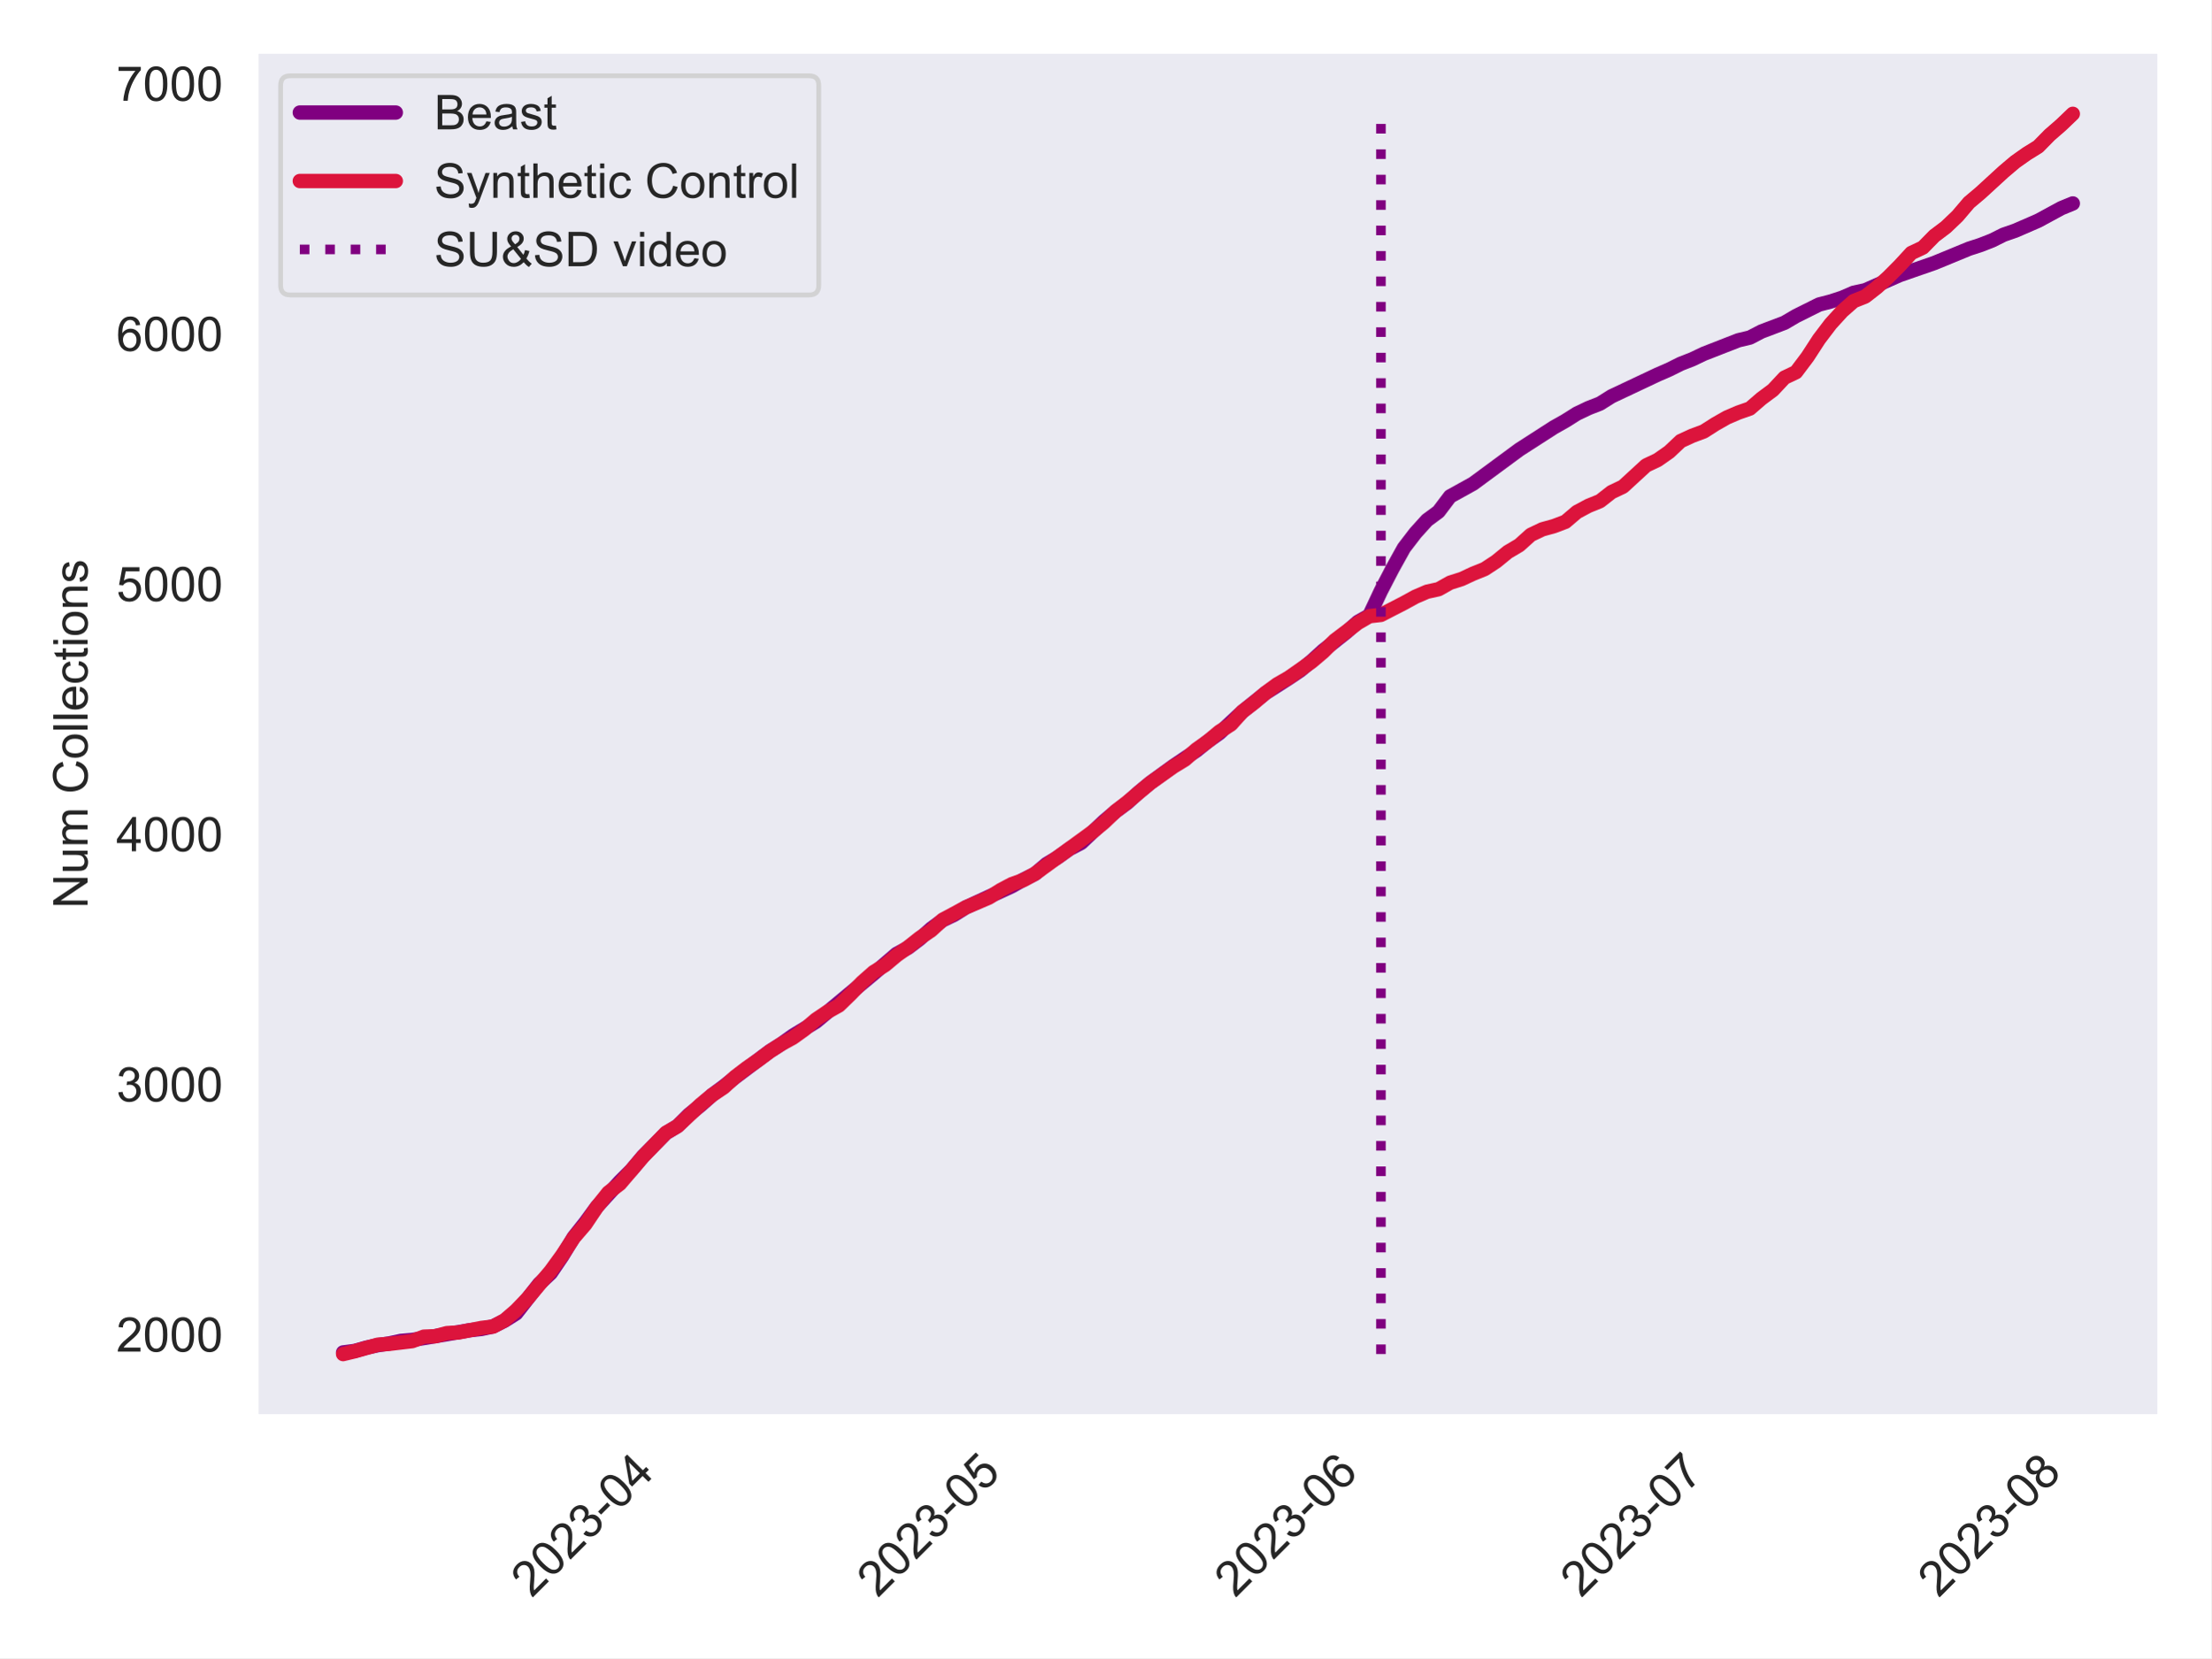
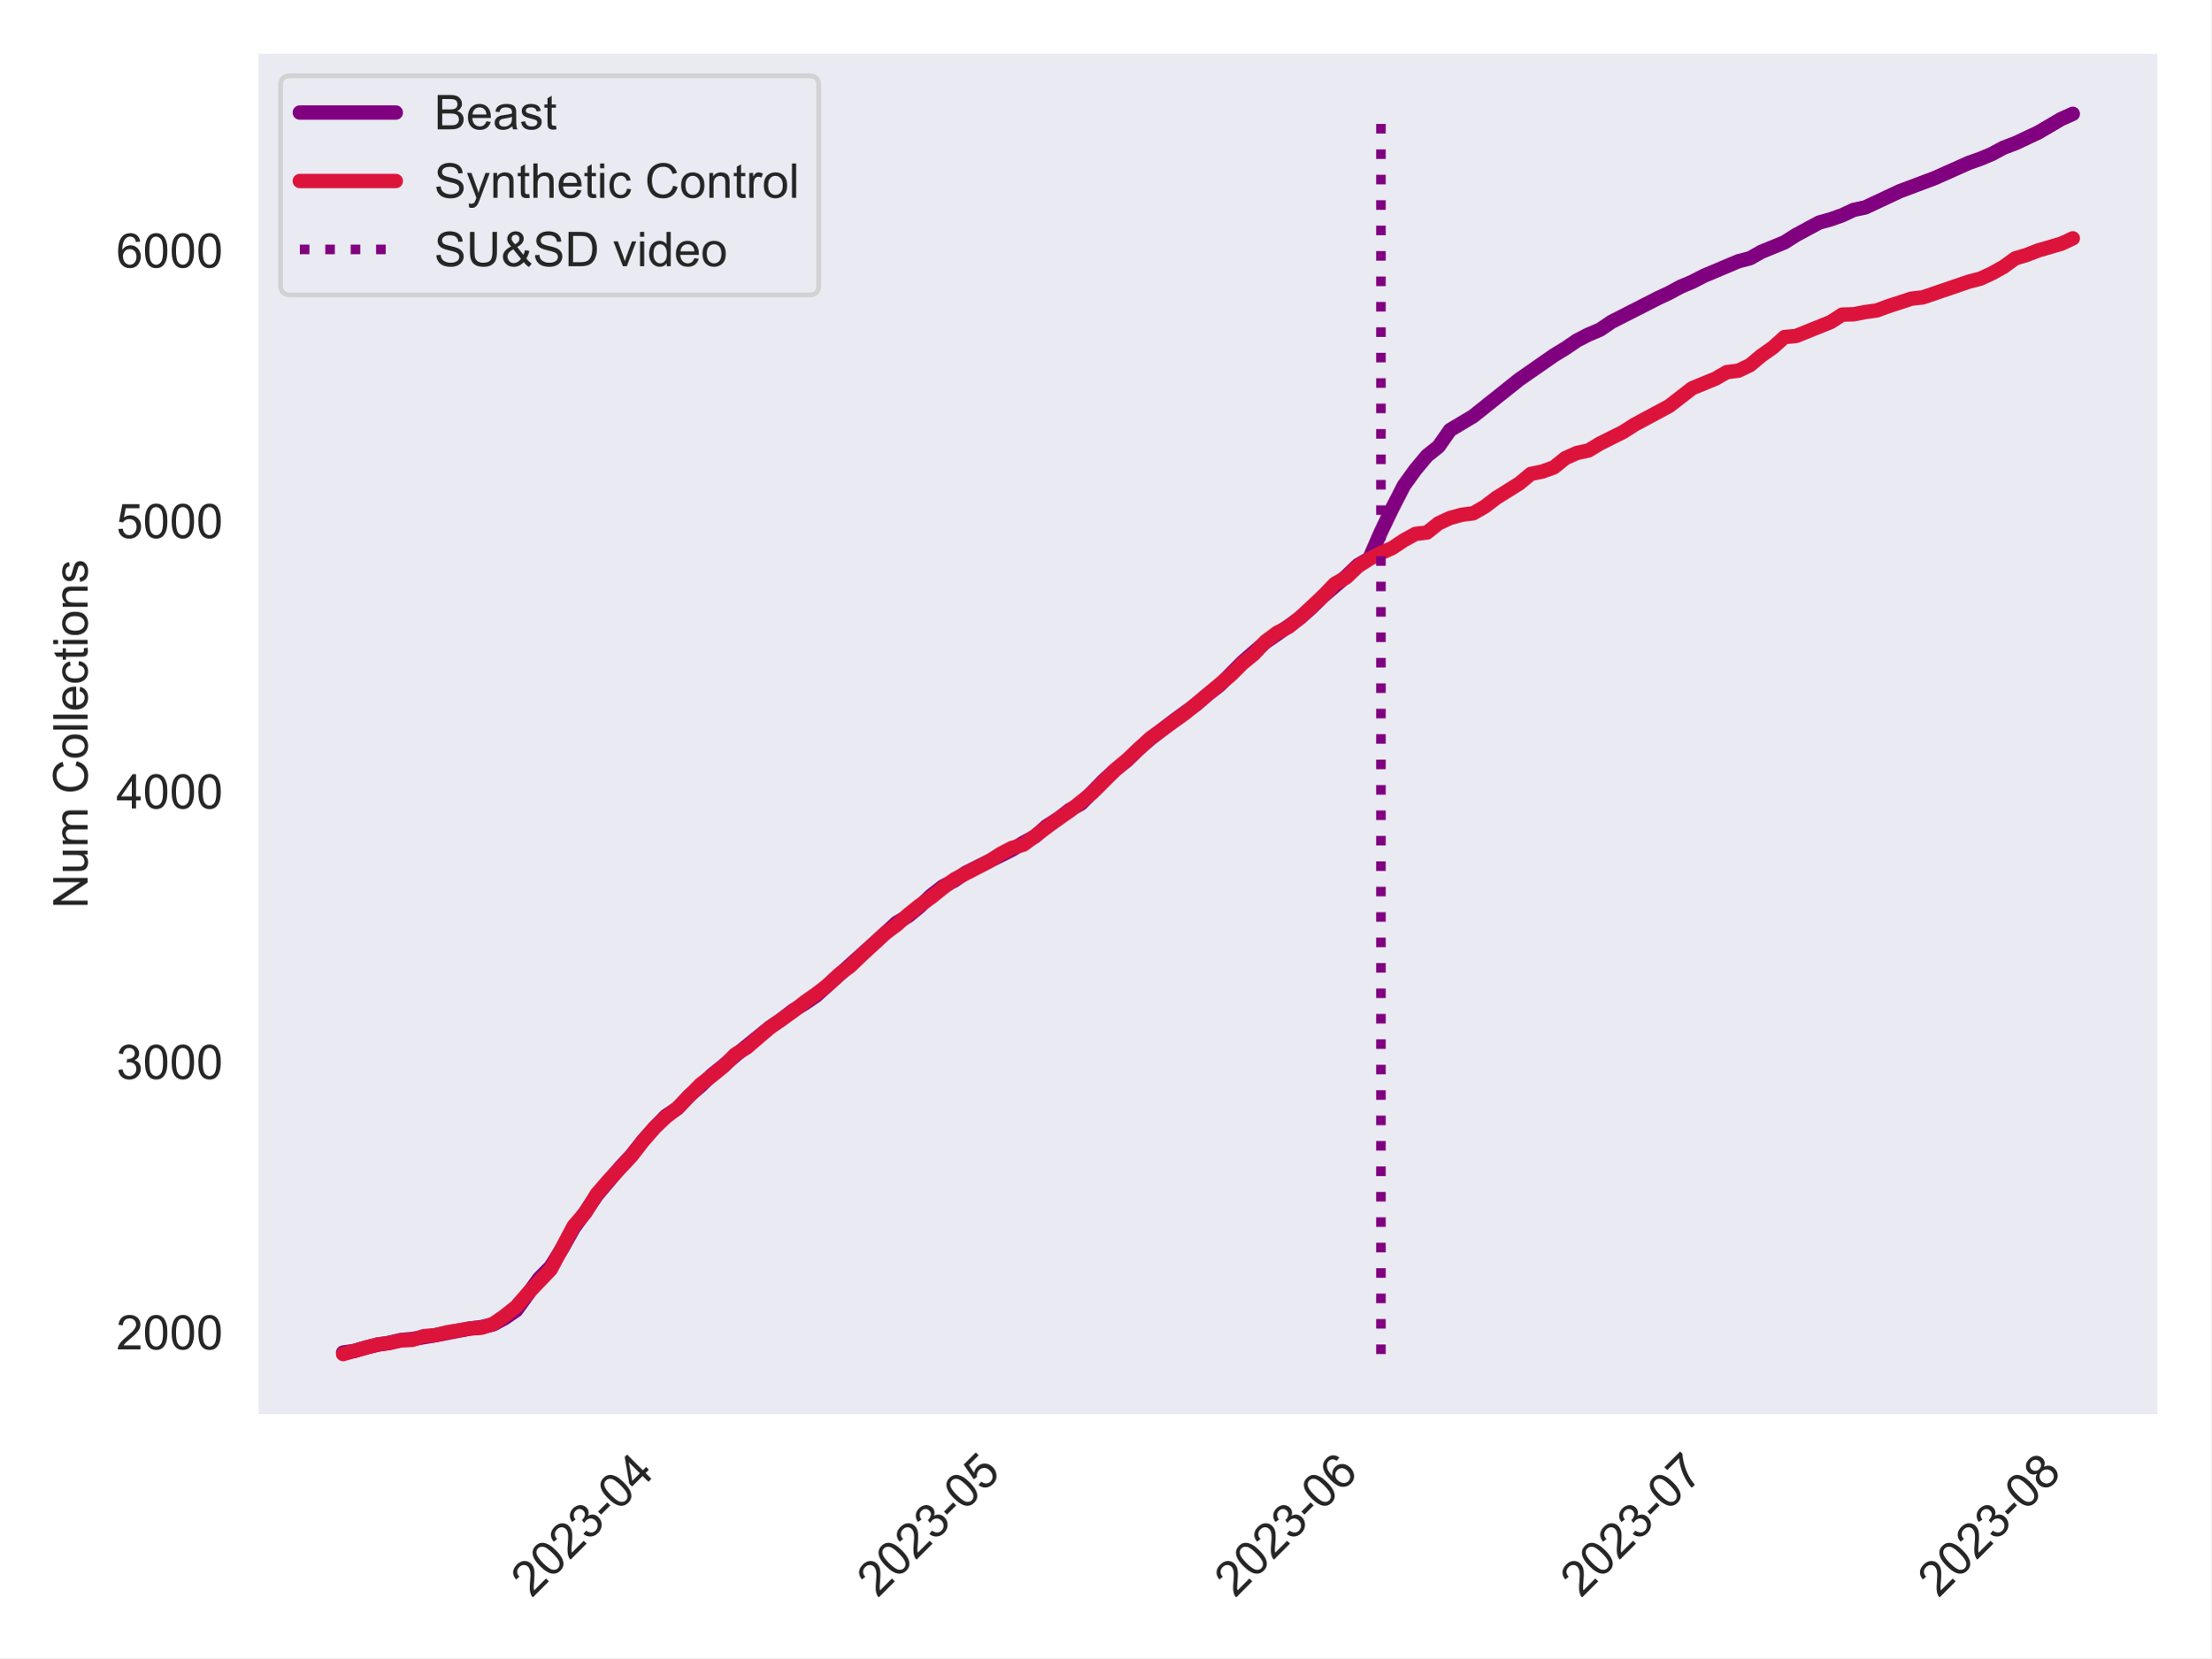
<svg xmlns="http://www.w3.org/2000/svg" xmlns:xlink="http://www.w3.org/1999/xlink" width="460.8pt" height="345.6pt" viewBox="0 0 460.8 345.6" version="1.1">
  <defs>
    <style type="text/css">*{stroke-linejoin: round; stroke-linecap: butt}</style>
  </defs>
  <g id="figure_1">
    <g id="patch_1">
      <path d="M 0 345.6  L 460.8 345.6  L 460.8 0  L 0 0  z " style="fill: #ffffff" />
    </g>
    <g id="axes_1">
      <g id="patch_2">
        <path d="M 53.48 295.153  L 450 295.153  L 450 10.8  L 53.48 10.8  z " style="fill: #eaeaf2" />
      </g>
      <g id="matplotlib.axis_1">
        <g id="xtick_1">
          <g id="text_1">
            <g style="fill: #262626" transform="translate(110.824 333.1617) rotate(-45) scale(0.1 -0.1)">
              <defs>
                <path id="ArialMT-32" d="M 3222 541  L 3222 0  L 194 0  Q 188 203 259 391  Q 375 700 629 1000  Q 884 1300 1366 1694  Q 2113 2306 2375 2664  Q 2638 3022 2638 3341  Q 2638 3675 2398 3904  Q 2159 4134 1775 4134  Q 1369 4134 1125 3890  Q 881 3647 878 3216  L 300 3275  Q 359 3922 746 4261  Q 1134 4600 1788 4600  Q 2447 4600 2831 4234  Q 3216 3869 3216 3328  Q 3216 3053 3103 2787  Q 2991 2522 2730 2228  Q 2469 1934 1863 1422  Q 1356 997 1212 845  Q 1069 694 975 541  L 3222 541  z " transform="scale(0.015625)" />
                <path id="ArialMT-30" d="M 266 2259  Q 266 3072 433 3567  Q 600 4063 929 4331  Q 1259 4600 1759 4600  Q 2128 4600 2406 4451  Q 2684 4303 2865 4023  Q 3047 3744 3150 3342  Q 3253 2941 3253 2259  Q 3253 1453 3087 958  Q 2922 463 2592 192  Q 2263 -78 1759 -78  Q 1097 -78 719 397  Q 266 969 266 2259  z M 844 2259  Q 844 1131 1108 757  Q 1372 384 1759 384  Q 2147 384 2411 759  Q 2675 1134 2675 2259  Q 2675 3391 2411 3762  Q 2147 4134 1753 4134  Q 1366 4134 1134 3806  Q 844 3388 844 2259  z " transform="scale(0.015625)" />
                <path id="ArialMT-33" d="M 269 1209  L 831 1284  Q 928 806 1161 595  Q 1394 384 1728 384  Q 2125 384 2398 659  Q 2672 934 2672 1341  Q 2672 1728 2419 1979  Q 2166 2231 1775 2231  Q 1616 2231 1378 2169  L 1441 2663  Q 1497 2656 1531 2656  Q 1891 2656 2178 2843  Q 2466 3031 2466 3422  Q 2466 3731 2256 3934  Q 2047 4138 1716 4138  Q 1388 4138 1169 3931  Q 950 3725 888 3313  L 325 3413  Q 428 3978 793 4289  Q 1159 4600 1703 4600  Q 2078 4600 2393 4439  Q 2709 4278 2876 4000  Q 3044 3722 3044 3409  Q 3044 3113 2884 2869  Q 2725 2625 2413 2481  Q 2819 2388 3044 2092  Q 3269 1797 3269 1353  Q 3269 753 2831 336  Q 2394 -81 1725 -81  Q 1122 -81 723 278  Q 325 638 269 1209  z " transform="scale(0.015625)" />
                <path id="ArialMT-2d" d="M 203 1375  L 203 1941  L 1931 1941  L 1931 1375  L 203 1375  z " transform="scale(0.015625)" />
                <path id="ArialMT-34" d="M 2069 0  L 2069 1097  L 81 1097  L 81 1613  L 2172 4581  L 2631 4581  L 2631 1613  L 3250 1613  L 3250 1097  L 2631 1097  L 2631 0  L 2069 0  z M 2069 1613  L 2069 3678  L 634 1613  L 2069 1613  z " transform="scale(0.015625)" />
              </defs>
              <use xlink:href="#ArialMT-32" />
              <use xlink:href="#ArialMT-30" x="55.615" />
              <use xlink:href="#ArialMT-32" x="111.23" />
              <use xlink:href="#ArialMT-33" x="166.846" />
              <use xlink:href="#ArialMT-2d" x="222.461" />
              <use xlink:href="#ArialMT-30" x="255.762" />
              <use xlink:href="#ArialMT-34" x="311.377" />
            </g>
          </g>
        </g>
        <g id="xtick_2">
          <g id="text_2">
            <g style="fill: #262626" transform="translate(182.9186 333.1617) rotate(-45) scale(0.1 -0.1)">
              <defs>
                <path id="ArialMT-35" d="M 266 1200  L 856 1250  Q 922 819 1161 601  Q 1400 384 1738 384  Q 2144 384 2425 690  Q 2706 997 2706 1503  Q 2706 1984 2436 2262  Q 2166 2541 1728 2541  Q 1456 2541 1237 2417  Q 1019 2294 894 2097  L 366 2166  L 809 4519  L 3088 4519  L 3088 3981  L 1259 3981  L 1013 2750  Q 1425 3038 1878 3038  Q 2478 3038 2890 2622  Q 3303 2206 3303 1553  Q 3303 931 2941 478  Q 2500 -78 1738 -78  Q 1113 -78 717 272  Q 322 622 266 1200  z " transform="scale(0.015625)" />
              </defs>
              <use xlink:href="#ArialMT-32" />
              <use xlink:href="#ArialMT-30" x="55.615" />
              <use xlink:href="#ArialMT-32" x="111.23" />
              <use xlink:href="#ArialMT-33" x="166.846" />
              <use xlink:href="#ArialMT-2d" x="222.461" />
              <use xlink:href="#ArialMT-30" x="255.762" />
              <use xlink:href="#ArialMT-35" x="311.377" />
            </g>
          </g>
        </g>
        <g id="xtick_3">
          <g id="text_3">
            <g style="fill: #262626" transform="translate(257.4163 333.1617) rotate(-45) scale(0.1 -0.1)">
              <defs>
                <path id="ArialMT-36" d="M 3184 3459  L 2625 3416  Q 2550 3747 2413 3897  Q 2184 4138 1850 4138  Q 1581 4138 1378 3988  Q 1113 3794 959 3422  Q 806 3050 800 2363  Q 1003 2672 1297 2822  Q 1591 2972 1913 2972  Q 2475 2972 2870 2558  Q 3266 2144 3266 1488  Q 3266 1056 3080 686  Q 2894 316 2569 119  Q 2244 -78 1831 -78  Q 1128 -78 684 439  Q 241 956 241 2144  Q 241 3472 731 4075  Q 1159 4600 1884 4600  Q 2425 4600 2770 4297  Q 3116 3994 3184 3459  z M 888 1484  Q 888 1194 1011 928  Q 1134 663 1356 523  Q 1578 384 1822 384  Q 2178 384 2434 671  Q 2691 959 2691 1453  Q 2691 1928 2437 2201  Q 2184 2475 1800 2475  Q 1419 2475 1153 2201  Q 888 1928 888 1484  z " transform="scale(0.015625)" />
              </defs>
              <use xlink:href="#ArialMT-32" />
              <use xlink:href="#ArialMT-30" x="55.615" />
              <use xlink:href="#ArialMT-32" x="111.23" />
              <use xlink:href="#ArialMT-33" x="166.846" />
              <use xlink:href="#ArialMT-2d" x="222.461" />
              <use xlink:href="#ArialMT-30" x="255.762" />
              <use xlink:href="#ArialMT-36" x="311.377" />
            </g>
          </g>
        </g>
        <g id="xtick_4">
          <g id="text_4">
            <g style="fill: #262626" transform="translate(329.5108 333.1617) rotate(-45) scale(0.1 -0.1)">
              <defs>
                <path id="ArialMT-37" d="M 303 3981  L 303 4522  L 3269 4522  L 3269 4084  Q 2831 3619 2401 2847  Q 1972 2075 1738 1259  Q 1569 684 1522 0  L 944 0  Q 953 541 1156 1306  Q 1359 2072 1739 2783  Q 2119 3494 2547 3981  L 303 3981  z " transform="scale(0.015625)" />
              </defs>
              <use xlink:href="#ArialMT-32" />
              <use xlink:href="#ArialMT-30" x="55.615" />
              <use xlink:href="#ArialMT-32" x="111.23" />
              <use xlink:href="#ArialMT-33" x="166.846" />
              <use xlink:href="#ArialMT-2d" x="222.461" />
              <use xlink:href="#ArialMT-30" x="255.762" />
              <use xlink:href="#ArialMT-37" x="311.377" />
            </g>
          </g>
        </g>
        <g id="xtick_5">
          <g id="text_5">
            <g style="fill: #262626" transform="translate(404.0085 333.1617) rotate(-45) scale(0.1 -0.1)">
              <defs>
                <path id="ArialMT-38" d="M 1131 2484  Q 781 2613 612 2850  Q 444 3088 444 3419  Q 444 3919 803 4259  Q 1163 4600 1759 4600  Q 2359 4600 2725 4251  Q 3091 3903 3091 3403  Q 3091 3084 2923 2848  Q 2756 2613 2416 2484  Q 2838 2347 3058 2040  Q 3278 1734 3278 1309  Q 3278 722 2862 322  Q 2447 -78 1769 -78  Q 1091 -78 675 323  Q 259 725 259 1325  Q 259 1772 486 2073  Q 713 2375 1131 2484  z M 1019 3438  Q 1019 3113 1228 2906  Q 1438 2700 1772 2700  Q 2097 2700 2305 2904  Q 2513 3109 2513 3406  Q 2513 3716 2298 3927  Q 2084 4138 1766 4138  Q 1444 4138 1231 3931  Q 1019 3725 1019 3438  z M 838 1322  Q 838 1081 952 856  Q 1066 631 1291 507  Q 1516 384 1775 384  Q 2178 384 2440 643  Q 2703 903 2703 1303  Q 2703 1709 2433 1975  Q 2163 2241 1756 2241  Q 1359 2241 1098 1978  Q 838 1716 838 1322  z " transform="scale(0.015625)" />
              </defs>
              <use xlink:href="#ArialMT-32" />
              <use xlink:href="#ArialMT-30" x="55.615" />
              <use xlink:href="#ArialMT-32" x="111.23" />
              <use xlink:href="#ArialMT-33" x="166.846" />
              <use xlink:href="#ArialMT-2d" x="222.461" />
              <use xlink:href="#ArialMT-30" x="255.762" />
              <use xlink:href="#ArialMT-38" x="311.377" />
            </g>
          </g>
        </g>
      </g>
      <g id="matplotlib.axis_2">
        <g id="ytick_1">
          <g id="text_6">
-             <g style="fill: #262626" transform="translate(24.23625 281.7201) scale(0.1 -0.1)">
+             <g style="fill: #262626" transform="translate(24.23625 281.2645) scale(0.1 -0.1)">
              <use xlink:href="#ArialMT-32" />
              <use xlink:href="#ArialMT-30" x="55.615" />
              <use xlink:href="#ArialMT-30" x="111.23" />
              <use xlink:href="#ArialMT-30" x="166.846" />
            </g>
          </g>
        </g>
        <g id="ytick_2">
          <g id="text_7">
-             <g style="fill: #262626" transform="translate(24.23625 229.5761) scale(0.1 -0.1)">
+             <g style="fill: #262626" transform="translate(24.23625 224.8915) scale(0.1 -0.1)">
              <use xlink:href="#ArialMT-33" />
              <use xlink:href="#ArialMT-30" x="55.615" />
              <use xlink:href="#ArialMT-30" x="111.23" />
              <use xlink:href="#ArialMT-30" x="166.846" />
            </g>
          </g>
        </g>
        <g id="ytick_3">
          <g id="text_8">
-             <g style="fill: #262626" transform="translate(24.23625 177.4321) scale(0.1 -0.1)">
+             <g style="fill: #262626" transform="translate(24.23625 168.5185) scale(0.1 -0.1)">
              <use xlink:href="#ArialMT-34" />
              <use xlink:href="#ArialMT-30" x="55.615" />
              <use xlink:href="#ArialMT-30" x="111.23" />
              <use xlink:href="#ArialMT-30" x="166.846" />
            </g>
          </g>
        </g>
        <g id="ytick_4">
          <g id="text_9">
-             <g style="fill: #262626" transform="translate(24.23625 125.288) scale(0.1 -0.1)">
+             <g style="fill: #262626" transform="translate(24.23625 112.1455) scale(0.1 -0.1)">
              <use xlink:href="#ArialMT-35" />
              <use xlink:href="#ArialMT-30" x="55.615" />
              <use xlink:href="#ArialMT-30" x="111.23" />
              <use xlink:href="#ArialMT-30" x="166.846" />
            </g>
          </g>
        </g>
        <g id="ytick_5">
          <g id="text_10">
-             <g style="fill: #262626" transform="translate(24.23625 73.144) scale(0.1 -0.1)">
+             <g style="fill: #262626" transform="translate(24.23625 55.77242) scale(0.1 -0.1)">
              <use xlink:href="#ArialMT-36" />
              <use xlink:href="#ArialMT-30" x="55.615" />
              <use xlink:href="#ArialMT-30" x="111.23" />
              <use xlink:href="#ArialMT-30" x="166.846" />
            </g>
          </g>
        </g>
-         <g id="ytick_6">
-           <g id="text_11">
-             <g style="fill: #262626" transform="translate(24.23625 20.99997) scale(0.1 -0.1)">
-               <use xlink:href="#ArialMT-37" />
-               <use xlink:href="#ArialMT-30" x="55.615" />
-               <use xlink:href="#ArialMT-30" x="111.23" />
-               <use xlink:href="#ArialMT-30" x="166.846" />
-             </g>
-           </g>
-         </g>
-         <g id="text_12">
+         <g id="text_11">
          <g style="fill: #262626" transform="translate(18.24875 189.3764) rotate(-90) scale(0.1 -0.1)">
            <defs>
              <path id="ArialMT-4e" d="M 488 0  L 488 4581  L 1109 4581  L 3516 984  L 3516 4581  L 4097 4581  L 4097 0  L 3475 0  L 1069 3600  L 1069 0  L 488 0  z " transform="scale(0.015625)" />
              <path id="ArialMT-75" d="M 2597 0  L 2597 488  Q 2209 -75 1544 -75  Q 1250 -75 995 37  Q 741 150 617 320  Q 494 491 444 738  Q 409 903 409 1263  L 409 3319  L 972 3319  L 972 1478  Q 972 1038 1006 884  Q 1059 663 1231 536  Q 1403 409 1656 409  Q 1909 409 2131 539  Q 2353 669 2445 892  Q 2538 1116 2538 1541  L 2538 3319  L 3100 3319  L 3100 0  L 2597 0  z " transform="scale(0.015625)" />
              <path id="ArialMT-6d" d="M 422 0  L 422 3319  L 925 3319  L 925 2853  Q 1081 3097 1340 3245  Q 1600 3394 1931 3394  Q 2300 3394 2536 3241  Q 2772 3088 2869 2813  Q 3263 3394 3894 3394  Q 4388 3394 4653 3120  Q 4919 2847 4919 2278  L 4919 0  L 4359 0  L 4359 2091  Q 4359 2428 4304 2576  Q 4250 2725 4106 2815  Q 3963 2906 3769 2906  Q 3419 2906 3187 2673  Q 2956 2441 2956 1928  L 2956 0  L 2394 0  L 2394 2156  Q 2394 2531 2256 2718  Q 2119 2906 1806 2906  Q 1569 2906 1367 2781  Q 1166 2656 1075 2415  Q 984 2175 984 1722  L 984 0  L 422 0  z " transform="scale(0.015625)" />
              <path id="ArialMT-20" transform="scale(0.015625)" />
              <path id="ArialMT-43" d="M 3763 1606  L 4369 1453  Q 4178 706 3683 314  Q 3188 -78 2472 -78  Q 1731 -78 1267 223  Q 803 525 561 1097  Q 319 1669 319 2325  Q 319 3041 592 3573  Q 866 4106 1370 4382  Q 1875 4659 2481 4659  Q 3169 4659 3637 4309  Q 4106 3959 4291 3325  L 3694 3184  Q 3534 3684 3231 3912  Q 2928 4141 2469 4141  Q 1941 4141 1586 3887  Q 1231 3634 1087 3207  Q 944 2781 944 2328  Q 944 1744 1114 1308  Q 1284 872 1643 656  Q 2003 441 2422 441  Q 2931 441 3284 734  Q 3638 1028 3763 1606  z " transform="scale(0.015625)" />
              <path id="ArialMT-6f" d="M 213 1659  Q 213 2581 725 3025  Q 1153 3394 1769 3394  Q 2453 3394 2887 2945  Q 3322 2497 3322 1706  Q 3322 1066 3130 698  Q 2938 331 2570 128  Q 2203 -75 1769 -75  Q 1072 -75 642 372  Q 213 819 213 1659  z M 791 1659  Q 791 1022 1069 705  Q 1347 388 1769 388  Q 2188 388 2466 706  Q 2744 1025 2744 1678  Q 2744 2294 2464 2611  Q 2184 2928 1769 2928  Q 1347 2928 1069 2612  Q 791 2297 791 1659  z " transform="scale(0.015625)" />
              <path id="ArialMT-6c" d="M 409 0  L 409 4581  L 972 4581  L 972 0  L 409 0  z " transform="scale(0.015625)" />
              <path id="ArialMT-65" d="M 2694 1069  L 3275 997  Q 3138 488 2766 206  Q 2394 -75 1816 -75  Q 1088 -75 661 373  Q 234 822 234 1631  Q 234 2469 665 2931  Q 1097 3394 1784 3394  Q 2450 3394 2872 2941  Q 3294 2488 3294 1666  Q 3294 1616 3291 1516  L 816 1516  Q 847 969 1125 678  Q 1403 388 1819 388  Q 2128 388 2347 550  Q 2566 713 2694 1069  z M 847 1978  L 2700 1978  Q 2663 2397 2488 2606  Q 2219 2931 1791 2931  Q 1403 2931 1139 2672  Q 875 2413 847 1978  z " transform="scale(0.015625)" />
              <path id="ArialMT-63" d="M 2588 1216  L 3141 1144  Q 3050 572 2676 248  Q 2303 -75 1759 -75  Q 1078 -75 664 370  Q 250 816 250 1647  Q 250 2184 428 2587  Q 606 2991 970 3192  Q 1334 3394 1763 3394  Q 2303 3394 2647 3120  Q 2991 2847 3088 2344  L 2541 2259  Q 2463 2594 2264 2762  Q 2066 2931 1784 2931  Q 1359 2931 1093 2626  Q 828 2322 828 1663  Q 828 994 1084 691  Q 1341 388 1753 388  Q 2084 388 2306 591  Q 2528 794 2588 1216  z " transform="scale(0.015625)" />
              <path id="ArialMT-74" d="M 1650 503  L 1731 6  Q 1494 -44 1306 -44  Q 1000 -44 831 53  Q 663 150 594 308  Q 525 466 525 972  L 525 2881  L 113 2881  L 113 3319  L 525 3319  L 525 4141  L 1084 4478  L 1084 3319  L 1650 3319  L 1650 2881  L 1084 2881  L 1084 941  Q 1084 700 1114 631  Q 1144 563 1211 522  Q 1278 481 1403 481  Q 1497 481 1650 503  z " transform="scale(0.015625)" />
              <path id="ArialMT-69" d="M 425 3934  L 425 4581  L 988 4581  L 988 3934  L 425 3934  z M 425 0  L 425 3319  L 988 3319  L 988 0  L 425 0  z " transform="scale(0.015625)" />
              <path id="ArialMT-6e" d="M 422 0  L 422 3319  L 928 3319  L 928 2847  Q 1294 3394 1984 3394  Q 2284 3394 2536 3286  Q 2788 3178 2913 3003  Q 3038 2828 3088 2588  Q 3119 2431 3119 2041  L 3119 0  L 2556 0  L 2556 2019  Q 2556 2363 2490 2533  Q 2425 2703 2258 2804  Q 2091 2906 1866 2906  Q 1506 2906 1245 2678  Q 984 2450 984 1813  L 984 0  L 422 0  z " transform="scale(0.015625)" />
              <path id="ArialMT-73" d="M 197 991  L 753 1078  Q 800 744 1014 566  Q 1228 388 1613 388  Q 2000 388 2187 545  Q 2375 703 2375 916  Q 2375 1106 2209 1216  Q 2094 1291 1634 1406  Q 1016 1563 777 1677  Q 538 1791 414 1992  Q 291 2194 291 2438  Q 291 2659 392 2848  Q 494 3038 669 3163  Q 800 3259 1026 3326  Q 1253 3394 1513 3394  Q 1903 3394 2198 3281  Q 2494 3169 2634 2976  Q 2775 2784 2828 2463  L 2278 2388  Q 2241 2644 2061 2787  Q 1881 2931 1553 2931  Q 1166 2931 1000 2803  Q 834 2675 834 2503  Q 834 2394 903 2306  Q 972 2216 1119 2156  Q 1203 2125 1616 2013  Q 2213 1853 2448 1751  Q 2684 1650 2818 1456  Q 2953 1263 2953 975  Q 2953 694 2789 445  Q 2625 197 2315 61  Q 2006 -75 1616 -75  Q 969 -75 630 194  Q 291 463 197 991  z " transform="scale(0.015625)" />
            </defs>
            <use xlink:href="#ArialMT-4e" />
            <use xlink:href="#ArialMT-75" x="72.217" />
            <use xlink:href="#ArialMT-6d" x="127.832" />
            <use xlink:href="#ArialMT-20" x="211.133" />
            <use xlink:href="#ArialMT-43" x="238.916" />
            <use xlink:href="#ArialMT-6f" x="311.133" />
            <use xlink:href="#ArialMT-6c" x="366.748" />
            <use xlink:href="#ArialMT-6c" x="388.965" />
            <use xlink:href="#ArialMT-65" x="411.182" />
            <use xlink:href="#ArialMT-63" x="466.797" />
            <use xlink:href="#ArialMT-74" x="516.797" />
            <use xlink:href="#ArialMT-69" x="544.58" />
            <use xlink:href="#ArialMT-6f" x="566.797" />
            <use xlink:href="#ArialMT-6e" x="622.412" />
            <use xlink:href="#ArialMT-73" x="678.027" />
          </g>
        </g>
      </g>
      <g id="PolyCollection_1" />
      <g id="PolyCollection_2" />
      <g id="line2d_1">
-         <path d="M 71.504 281.896  L 73.907 281.583  L 76.31 280.905  L 78.713 280.383  L 81.116 280.018  L 83.519 279.497  L 85.923 279.288  L 93.132 278.089  L 97.938 277.255  L 100.341 276.994  L 102.745 276.473  L 105.148 275.273  L 107.551 273.761  L 112.357 267.608  L 114.76 265.366  L 117.164 261.82  L 119.567 257.857  L 121.97 254.833  L 124.373 251.548  L 129.179 246.281  L 131.582 243.883  L 133.986 241.015  L 138.792 236.165  L 141.195 234.705  L 143.598 232.307  L 146.001 230.377  L 148.404 228.239  L 150.808 226.466  L 153.211 224.537  L 160.42 219.114  L 162.823 217.602  L 165.227 215.881  L 170.033 212.961  L 182.049 202.95  L 186.855 198.83  L 189.258 197.527  L 191.661 195.702  L 194.064 193.564  L 196.468 191.791  L 198.871 190.644  L 201.274 189.131  L 210.886 184.699  L 213.29 183.343  L 215.693 182.144  L 218.096 180.11  L 220.499 178.65  L 222.902 176.93  L 225.305 175.678  L 230.112 171.142  L 232.515 169.108  L 234.918 167.335  L 237.321 165.145  L 239.724 163.164  L 244.531 159.67  L 249.337 156.437  L 251.74 154.508  L 254.143 152.787  L 258.949 148.303  L 263.756 144.444  L 268.562 141.367  L 270.965 139.751  L 273.368 137.769  L 275.772 135.579  L 280.578 131.773  L 282.981 129.635  L 285.384 128.279  L 287.787 123.169  L 290.19 118.528  L 292.594 114.2  L 294.997 111.072  L 297.4 108.412  L 299.803 106.639  L 302.206 103.459  L 307.012 100.799  L 316.625 93.708  L 323.835 89.067  L 326.238 87.711  L 328.641 86.199  L 331.044 85.052  L 333.447 84.113  L 335.85 82.601  L 345.463 78.065  L 347.866 77.022  L 350.269 75.822  L 352.672 74.884  L 355.076 73.737  L 362.285 70.921  L 364.688 70.347  L 367.091 69.096  L 371.898 67.271  L 374.301 65.863  L 379.107 63.464  L 381.51 62.839  L 383.913 62.056  L 386.316 61.013  L 388.72 60.492  L 395.929 57.311  L 403.139 54.808  L 410.348 51.836  L 412.751 51.054  L 415.154 50.115  L 417.557 48.916  L 419.961 48.082  L 424.767 45.996  L 429.573 43.389  L 431.976 42.398  L 431.976 42.398  " clip-path="url(#p0483d28772)" style="fill: none; stroke: #800080; stroke-width: 3; stroke-linecap: round" />
+         <path d="M 71.504 281.914  L 73.907 281.575  L 76.31 280.843  L 78.713 280.279  L 81.116 279.884  L 83.519 279.32  L 85.923 279.095  L 90.729 278.306  L 97.938 276.896  L 100.341 276.615  L 102.745 276.051  L 105.148 274.754  L 107.551 273.119  L 112.357 266.467  L 114.76 264.043  L 117.164 260.21  L 119.567 255.926  L 121.97 252.656  L 124.373 249.105  L 129.179 243.411  L 131.582 240.818  L 133.986 237.774  L 136.389 235.068  L 138.792 232.587  L 141.195 231.009  L 143.598 228.416  L 146.001 226.33  L 148.404 224.019  L 150.808 222.102  L 153.211 220.016  L 160.42 214.153  L 162.823 212.518  L 165.227 210.658  L 167.63 209.192  L 170.033 207.558  L 182.049 196.734  L 186.855 192.337  L 189.258 190.928  L 191.661 188.954  L 194.064 186.643  L 196.468 184.783  L 198.871 183.543  L 201.274 181.908  L 210.886 177.116  L 213.29 175.65  L 215.693 174.354  L 218.096 172.212  L 220.499 170.69  L 222.902 168.829  L 225.305 167.476  L 230.112 162.572  L 232.515 160.373  L 234.918 158.457  L 237.321 156.089  L 239.724 154.003  L 244.531 150.283  L 249.337 146.787  L 251.74 144.702  L 254.143 142.841  L 258.949 137.993  L 263.756 133.822  L 268.562 130.496  L 270.965 128.748  L 273.368 126.606  L 275.772 124.238  L 280.578 120.123  L 282.981 117.812  L 285.384 116.402  L 287.787 110.878  L 290.19 105.861  L 292.594 101.182  L 294.997 97.856  L 297.4 94.981  L 299.803 93.064  L 302.206 89.625  L 307.012 86.75  L 316.625 79.083  L 323.835 74.066  L 326.238 72.601  L 328.641 70.966  L 331.044 69.726  L 333.447 68.711  L 335.85 67.076  L 345.463 62.172  L 347.866 61.044  L 350.269 59.747  L 352.672 58.733  L 355.076 57.493  L 362.285 54.448  L 364.688 53.828  L 367.091 52.475  L 371.898 50.502  L 374.301 48.98  L 379.107 46.387  L 381.51 45.711  L 383.913 44.865  L 386.316 43.738  L 388.72 43.23  L 393.526 40.975  L 395.929 39.848  L 403.139 37.142  L 410.348 33.929  L 412.751 33.083  L 415.154 32.068  L 417.557 30.772  L 419.961 29.87  L 424.767 27.615  L 429.573 24.796  L 431.976 23.725  L 431.976 23.725  " clip-path="url(#pefa626eecf)" style="fill: none; stroke: #800080; stroke-width: 3; stroke-linecap: round" />
      </g>
      <g id="line2d_2">
-         <path d="M 71.504 282.228  L 73.907 281.654  L 78.713 280.285  L 81.116 280.103  L 85.923 279.532  L 88.326 278.608  L 90.729 278.517  L 93.132 277.87  L 95.535 277.731  L 100.341 276.788  L 102.745 276.505  L 105.148 275.205  L 107.551 273.129  L 109.954 270.628  L 114.76 264.923  L 117.164 261.618  L 119.567 257.985  L 121.97 255.197  L 124.373 251.597  L 126.776 248.564  L 129.179 246.751  L 133.986 241.099  L 138.792 236.109  L 141.195 234.74  L 146.001 230.226  L 148.404 228.256  L 150.808 226.655  L 153.211 224.446  L 155.614 222.606  L 158.017 220.957  L 160.42 219.171  L 162.823 217.609  L 165.227 216.302  L 167.63 214.577  L 170.033 212.512  L 172.436 210.9  L 174.839 209.573  L 177.242 207.242  L 179.645 204.743  L 182.049 202.624  L 184.452 201.149  L 186.855 199.128  L 189.258 197.421  L 191.661 195.516  L 194.064 193.914  L 196.468 191.702  L 201.274 189.126  L 206.08 187.089  L 208.483 185.549  L 210.886 184.278  L 213.29 183.431  L 215.693 182.111  L 227.708 173.374  L 230.112 171.396  L 232.515 169.074  L 234.918 167.211  L 239.724 163.202  L 244.531 159.786  L 246.934 158.329  L 249.337 156.2  L 251.74 154.498  L 254.143 152.489  L 256.546 150.982  L 258.949 148.296  L 261.353 146.464  L 263.756 144.406  L 266.159 142.639  L 268.562 141.259  L 273.368 137.899  L 275.772 135.867  L 278.175 133.46  L 282.981 129.834  L 285.384 128.431  L 287.787 128.159  L 292.594 125.684  L 294.997 124.366  L 297.4 123.334  L 299.803 122.805  L 302.206 121.45  L 304.609 120.686  L 307.012 119.567  L 309.416 118.6  L 311.819 117.018  L 314.222 115.053  L 316.625 113.631  L 319.028 111.47  L 321.431 110.326  L 323.835 109.659  L 326.238 108.752  L 328.641 106.706  L 331.044 105.424  L 333.447 104.445  L 335.85 102.566  L 338.253 101.421  L 343.06 97.003  L 345.463 95.867  L 347.866 94.185  L 350.269 91.922  L 352.672 90.818  L 355.076 89.921  L 357.479 88.387  L 359.882 87.018  L 362.285 85.985  L 364.688 85.145  L 367.091 83.065  L 369.494 81.279  L 371.898 78.707  L 374.301 77.56  L 376.704 74.368  L 379.107 70.667  L 381.51 67.505  L 383.913 64.87  L 386.316 62.754  L 388.72 61.79  L 391.123 59.919  L 393.526 57.755  L 395.929 55.337  L 398.332 52.728  L 400.735 51.594  L 403.139 49.145  L 405.542 47.331  L 407.945 45.037  L 410.348 42.213  L 412.751 40.188  L 417.557 35.784  L 419.961 33.747  L 422.364 32.047  L 424.767 30.558  L 427.17 28.114  L 429.573 26.026  L 431.976 23.725  L 431.976 23.725  " clip-path="url(#p0483d28772)" style="fill: none; stroke: #dc143c; stroke-width: 3; stroke-linecap: round" />
+         <path d="M 71.504 282.228  L 78.713 280.214  L 81.116 279.944  L 83.519 279.393  L 85.923 279.277  L 88.326 278.496  L 90.729 278.311  L 93.132 277.699  L 97.938 276.919  L 100.341 276.748  L 102.745 275.961  L 105.148 274.295  L 107.551 272.383  L 109.954 269.624  L 114.76 264.599  L 119.567 255.524  L 121.97 252.784  L 124.373 248.866  L 126.776 246.086  L 131.582 240.966  L 133.986 237.851  L 136.389 235.042  L 138.792 232.803  L 141.195 230.931  L 146.001 226.016  L 148.404 224.198  L 150.808 222.235  L 153.211 219.783  L 155.614 218.346  L 160.42 214.205  L 165.227 210.827  L 167.63 208.91  L 170.033 207.225  L 172.436 205.392  L 174.839 203.132  L 177.242 201.333  L 179.645 199.003  L 184.452 194.559  L 186.855 192.781  L 189.258 190.64  L 191.661 188.721  L 194.064 187.034  L 196.468 185.085  L 198.871 183.299  L 206.08 179.56  L 208.483 177.991  L 210.886 176.732  L 213.29 176.043  L 220.499 170.673  L 222.902 169.034  L 227.708 165.192  L 232.515 160.38  L 234.918 158.341  L 239.724 153.863  L 244.531 150.405  L 246.934 148.685  L 256.546 140.666  L 258.949 138.259  L 261.353 136.295  L 263.756 133.673  L 266.159 131.879  L 268.562 130.656  L 270.965 128.685  L 275.772 124.2  L 278.175 121.676  L 280.578 120.346  L 282.981 118.038  L 285.384 116.483  L 287.787 115.272  L 290.19 114.196  L 292.594 112.584  L 294.997 111.276  L 297.4 110.986  L 299.803 109.066  L 302.206 107.959  L 304.609 107.293  L 307.012 106.984  L 309.416 105.609  L 311.819 103.774  L 316.625 100.771  L 319.028 98.777  L 321.431 98.28  L 323.835 97.41  L 326.238 95.473  L 328.641 94.408  L 331.044 93.888  L 333.447 92.437  L 338.253 90.038  L 340.657 88.5  L 347.866 84.626  L 352.672 80.906  L 357.479 78.931  L 359.882 77.555  L 362.285 77.253  L 364.688 76.112  L 367.091 74.104  L 369.494 72.413  L 371.898 70.25  L 374.301 70.025  L 381.51 67.126  L 383.913 65.57  L 386.316 65.503  L 388.72 65.034  L 391.123 64.704  L 393.526 63.821  L 398.332 62.252  L 400.735 61.973  L 410.348 58.691  L 412.751 58.066  L 415.154 56.953  L 417.557 55.614  L 419.961 53.863  L 422.364 53.128  L 424.767 52.2  L 429.573 50.797  L 431.976 49.674  L 431.976 49.674  " clip-path="url(#pefa626eecf)" style="fill: none; stroke: #dc143c; stroke-width: 3; stroke-linecap: round" />
      </g>
      <g id="LineCollection_1">
-         <path d="M 287.787 282.228  L 287.787 23.725  " clip-path="url(#p0483d28772)" style="fill: none; stroke-dasharray: 2,3.3; stroke-dashoffset: 0; stroke: #800080; stroke-width: 2" />
+         <path d="M 287.787 282.228  L 287.787 23.725  " clip-path="url(#pefa626eecf)" style="fill: none; stroke-dasharray: 2,3.3; stroke-dashoffset: 0; stroke: #800080; stroke-width: 2" />
      </g>
      <g id="patch_3">
        <path d="M 53.48 295.153  L 53.48 10.8  " style="fill: none; stroke: #ffffff; stroke-width: 0.8; stroke-linejoin: miter; stroke-linecap: square" />
      </g>
      <g id="patch_4">
        <path d="M 450 295.153  L 450 10.8  " style="fill: none; stroke: #ffffff; stroke-width: 0.8; stroke-linejoin: miter; stroke-linecap: square" />
      </g>
      <g id="patch_5">
        <path d="M 53.48 295.153  L 450 295.153  " style="fill: none; stroke: #ffffff; stroke-width: 0.8; stroke-linejoin: miter; stroke-linecap: square" />
      </g>
      <g id="patch_6">
        <path d="M 53.48 10.8  L 450 10.8  " style="fill: none; stroke: #ffffff; stroke-width: 0.8; stroke-linejoin: miter; stroke-linecap: square" />
      </g>
      <g id="legend_1">
        <g id="patch_7">
          <path d="M 60.48 61.475  L 168.624 61.475  Q 170.624 61.475 170.624 59.475  L 170.624 17.8  Q 170.624 15.8 168.624 15.8  L 60.48 15.8  Q 58.48 15.8 58.48 17.8  L 58.48 59.475  Q 58.48 61.475 60.48 61.475  z " style="fill: #eaeaf2; opacity: 0.8; stroke: #cccccc; stroke-linejoin: miter" />
        </g>
        <g id="line2d_3">
          <path d="M 62.48 23.458  L 72.48 23.458  L 82.48 23.458  " style="fill: none; stroke: #800080; stroke-width: 3; stroke-linecap: round" />
        </g>
-         <g id="text_13">
+         <g id="text_12">
          <g style="fill: #262626" transform="translate(90.48 26.95781) scale(0.1 -0.1)">
            <defs>
              <path id="ArialMT-42" d="M 469 0  L 469 4581  L 2188 4581  Q 2713 4581 3030 4442  Q 3347 4303 3526 4014  Q 3706 3725 3706 3409  Q 3706 3116 3547 2856  Q 3388 2597 3066 2438  Q 3481 2316 3704 2022  Q 3928 1728 3928 1328  Q 3928 1006 3792 729  Q 3656 453 3456 303  Q 3256 153 2954 76  Q 2653 0 2216 0  L 469 0  z M 1075 2656  L 2066 2656  Q 2469 2656 2644 2709  Q 2875 2778 2992 2937  Q 3109 3097 3109 3338  Q 3109 3566 3000 3739  Q 2891 3913 2687 3977  Q 2484 4041 1991 4041  L 1075 4041  L 1075 2656  z M 1075 541  L 2216 541  Q 2509 541 2628 563  Q 2838 600 2978 687  Q 3119 775 3209 942  Q 3300 1109 3300 1328  Q 3300 1584 3169 1773  Q 3038 1963 2805 2039  Q 2572 2116 2134 2116  L 1075 2116  L 1075 541  z " transform="scale(0.015625)" />
              <path id="ArialMT-61" d="M 2588 409  Q 2275 144 1986 34  Q 1697 -75 1366 -75  Q 819 -75 525 192  Q 231 459 231 875  Q 231 1119 342 1320  Q 453 1522 633 1644  Q 813 1766 1038 1828  Q 1203 1872 1538 1913  Q 2219 1994 2541 2106  Q 2544 2222 2544 2253  Q 2544 2597 2384 2738  Q 2169 2928 1744 2928  Q 1347 2928 1158 2789  Q 969 2650 878 2297  L 328 2372  Q 403 2725 575 2942  Q 747 3159 1072 3276  Q 1397 3394 1825 3394  Q 2250 3394 2515 3294  Q 2781 3194 2906 3042  Q 3031 2891 3081 2659  Q 3109 2516 3109 2141  L 3109 1391  Q 3109 606 3145 398  Q 3181 191 3288 0  L 2700 0  Q 2613 175 2588 409  z M 2541 1666  Q 2234 1541 1622 1453  Q 1275 1403 1131 1340  Q 988 1278 909 1158  Q 831 1038 831 891  Q 831 666 1001 516  Q 1172 366 1500 366  Q 1825 366 2078 508  Q 2331 650 2450 897  Q 2541 1088 2541 1459  L 2541 1666  z " transform="scale(0.015625)" />
            </defs>
            <use xlink:href="#ArialMT-42" />
            <use xlink:href="#ArialMT-65" x="66.699" />
            <use xlink:href="#ArialMT-61" x="122.314" />
            <use xlink:href="#ArialMT-73" x="177.93" />
            <use xlink:href="#ArialMT-74" x="227.93" />
          </g>
        </g>
        <g id="line2d_4">
          <path d="M 62.48 37.725  L 72.48 37.725  L 82.48 37.725  " style="fill: none; stroke: #dc143c; stroke-width: 3; stroke-linecap: round" />
        </g>
-         <g id="text_14">
+         <g id="text_13">
          <g style="fill: #262626" transform="translate(90.48 41.225) scale(0.1 -0.1)">
            <defs>
              <path id="ArialMT-53" d="M 288 1472  L 859 1522  Q 900 1178 1048 958  Q 1197 738 1509 602  Q 1822 466 2213 466  Q 2559 466 2825 569  Q 3091 672 3220 851  Q 3350 1031 3350 1244  Q 3350 1459 3225 1620  Q 3100 1781 2813 1891  Q 2628 1963 1997 2114  Q 1366 2266 1113 2400  Q 784 2572 623 2826  Q 463 3081 463 3397  Q 463 3744 659 4045  Q 856 4347 1234 4503  Q 1613 4659 2075 4659  Q 2584 4659 2973 4495  Q 3363 4331 3572 4012  Q 3781 3694 3797 3291  L 3216 3247  Q 3169 3681 2898 3903  Q 2628 4125 2100 4125  Q 1550 4125 1298 3923  Q 1047 3722 1047 3438  Q 1047 3191 1225 3031  Q 1400 2872 2139 2705  Q 2878 2538 3153 2413  Q 3553 2228 3743 1945  Q 3934 1663 3934 1294  Q 3934 928 3725 604  Q 3516 281 3123 101  Q 2731 -78 2241 -78  Q 1619 -78 1198 103  Q 778 284 539 648  Q 300 1013 288 1472  z " transform="scale(0.015625)" />
              <path id="ArialMT-79" d="M 397 -1278  L 334 -750  Q 519 -800 656 -800  Q 844 -800 956 -737  Q 1069 -675 1141 -563  Q 1194 -478 1313 -144  Q 1328 -97 1363 -6  L 103 3319  L 709 3319  L 1400 1397  Q 1534 1031 1641 628  Q 1738 1016 1872 1384  L 2581 3319  L 3144 3319  L 1881 -56  Q 1678 -603 1566 -809  Q 1416 -1088 1222 -1217  Q 1028 -1347 759 -1347  Q 597 -1347 397 -1278  z " transform="scale(0.015625)" />
              <path id="ArialMT-68" d="M 422 0  L 422 4581  L 984 4581  L 984 2938  Q 1378 3394 1978 3394  Q 2347 3394 2619 3248  Q 2891 3103 3008 2847  Q 3125 2591 3125 2103  L 3125 0  L 2563 0  L 2563 2103  Q 2563 2525 2380 2717  Q 2197 2909 1863 2909  Q 1613 2909 1392 2779  Q 1172 2650 1078 2428  Q 984 2206 984 1816  L 984 0  L 422 0  z " transform="scale(0.015625)" />
              <path id="ArialMT-72" d="M 416 0  L 416 3319  L 922 3319  L 922 2816  Q 1116 3169 1280 3281  Q 1444 3394 1641 3394  Q 1925 3394 2219 3213  L 2025 2691  Q 1819 2813 1613 2813  Q 1428 2813 1281 2702  Q 1134 2591 1072 2394  Q 978 2094 978 1738  L 978 0  L 416 0  z " transform="scale(0.015625)" />
            </defs>
            <use xlink:href="#ArialMT-53" />
            <use xlink:href="#ArialMT-79" x="66.699" />
            <use xlink:href="#ArialMT-6e" x="116.699" />
            <use xlink:href="#ArialMT-74" x="172.314" />
            <use xlink:href="#ArialMT-68" x="200.098" />
            <use xlink:href="#ArialMT-65" x="255.713" />
            <use xlink:href="#ArialMT-74" x="311.328" />
            <use xlink:href="#ArialMT-69" x="339.111" />
            <use xlink:href="#ArialMT-63" x="361.328" />
            <use xlink:href="#ArialMT-20" x="411.328" />
            <use xlink:href="#ArialMT-43" x="439.111" />
            <use xlink:href="#ArialMT-6f" x="511.328" />
            <use xlink:href="#ArialMT-6e" x="566.943" />
            <use xlink:href="#ArialMT-74" x="622.559" />
            <use xlink:href="#ArialMT-72" x="650.342" />
            <use xlink:href="#ArialMT-6f" x="683.643" />
            <use xlink:href="#ArialMT-6c" x="739.258" />
          </g>
        </g>
        <g id="line2d_5">
          <path d="M 62.48 51.987  L 82.48 51.987  " style="fill: none; stroke-dasharray: 2,3.3; stroke-dashoffset: 0; stroke: #800080; stroke-width: 2" />
        </g>
-         <g id="text_15">
+         <g id="text_14">
          <g style="fill: #262626" transform="translate(90.48 55.4875) scale(0.1 -0.1)">
            <defs>
              <path id="ArialMT-55" d="M 3500 4581  L 4106 4581  L 4106 1934  Q 4106 1244 3950 837  Q 3794 431 3386 176  Q 2978 -78 2316 -78  Q 1672 -78 1262 144  Q 853 366 678 786  Q 503 1206 503 1934  L 503 4581  L 1109 4581  L 1109 1938  Q 1109 1341 1220 1058  Q 1331 775 1601 622  Q 1872 469 2263 469  Q 2931 469 3215 772  Q 3500 1075 3500 1938  L 3500 4581  z " transform="scale(0.015625)" />
              <path id="ArialMT-26" d="M 3041 541  Q 2763 231 2434 76  Q 2106 -78 1725 -78  Q 1022 -78 609 397  Q 275 784 275 1263  Q 275 1688 548 2030  Q 822 2372 1366 2631  Q 1056 2988 953 3209  Q 850 3431 850 3638  Q 850 4050 1173 4354  Q 1497 4659 1988 4659  Q 2456 4659 2754 4371  Q 3053 4084 3053 3681  Q 3053 3028 2188 2566  L 3009 1519  Q 3150 1794 3228 2156  L 3813 2031  Q 3663 1431 3406 1044  Q 3722 625 4122 341  L 3744 -106  Q 3403 113 3041 541  z M 1897 2928  Q 2263 3144 2370 3306  Q 2478 3469 2478 3666  Q 2478 3900 2329 4048  Q 2181 4197 1959 4197  Q 1731 4197 1579 4050  Q 1428 3903 1428 3691  Q 1428 3584 1483 3467  Q 1538 3350 1647 3219  L 1897 2928  z M 2688 984  L 1656 2263  Q 1200 1991 1040 1758  Q 881 1525 881 1297  Q 881 1019 1103 719  Q 1325 419 1731 419  Q 1984 419 2254 576  Q 2525 734 2688 984  z " transform="scale(0.015625)" />
              <path id="ArialMT-44" d="M 494 0  L 494 4581  L 2072 4581  Q 2606 4581 2888 4516  Q 3281 4425 3559 4188  Q 3922 3881 4101 3404  Q 4281 2928 4281 2316  Q 4281 1794 4159 1391  Q 4038 988 3847 723  Q 3656 459 3429 307  Q 3203 156 2883 78  Q 2563 0 2147 0  L 494 0  z M 1100 541  L 2078 541  Q 2531 541 2789 625  Q 3047 709 3200 863  Q 3416 1078 3536 1442  Q 3656 1806 3656 2325  Q 3656 3044 3420 3430  Q 3184 3816 2847 3947  Q 2603 4041 2063 4041  L 1100 4041  L 1100 541  z " transform="scale(0.015625)" />
              <path id="ArialMT-76" d="M 1344 0  L 81 3319  L 675 3319  L 1388 1331  Q 1503 1009 1600 663  Q 1675 925 1809 1294  L 2547 3319  L 3125 3319  L 1869 0  L 1344 0  z " transform="scale(0.015625)" />
              <path id="ArialMT-64" d="M 2575 0  L 2575 419  Q 2259 -75 1647 -75  Q 1250 -75 917 144  Q 584 363 401 755  Q 219 1147 219 1656  Q 219 2153 384 2558  Q 550 2963 881 3178  Q 1213 3394 1622 3394  Q 1922 3394 2156 3267  Q 2391 3141 2538 2938  L 2538 4581  L 3097 4581  L 3097 0  L 2575 0  z M 797 1656  Q 797 1019 1065 703  Q 1334 388 1700 388  Q 2069 388 2326 689  Q 2584 991 2584 1609  Q 2584 2291 2321 2609  Q 2059 2928 1675 2928  Q 1300 2928 1048 2622  Q 797 2316 797 1656  z " transform="scale(0.015625)" />
            </defs>
            <use xlink:href="#ArialMT-53" />
            <use xlink:href="#ArialMT-55" x="66.699" />
            <use xlink:href="#ArialMT-26" x="138.916" />
            <use xlink:href="#ArialMT-53" x="205.615" />
            <use xlink:href="#ArialMT-44" x="272.314" />
            <use xlink:href="#ArialMT-20" x="344.531" />
            <use xlink:href="#ArialMT-76" x="372.314" />
            <use xlink:href="#ArialMT-69" x="422.314" />
            <use xlink:href="#ArialMT-64" x="444.531" />
            <use xlink:href="#ArialMT-65" x="500.146" />
            <use xlink:href="#ArialMT-6f" x="555.762" />
          </g>
        </g>
      </g>
    </g>
  </g>
  <defs>
-     <clipPath id="p0483d28772">
+     <clipPath id="pefa626eecf">
      <rect x="53.48" y="10.8" width="396.52" height="284.353" />
    </clipPath>
  </defs>
</svg>
